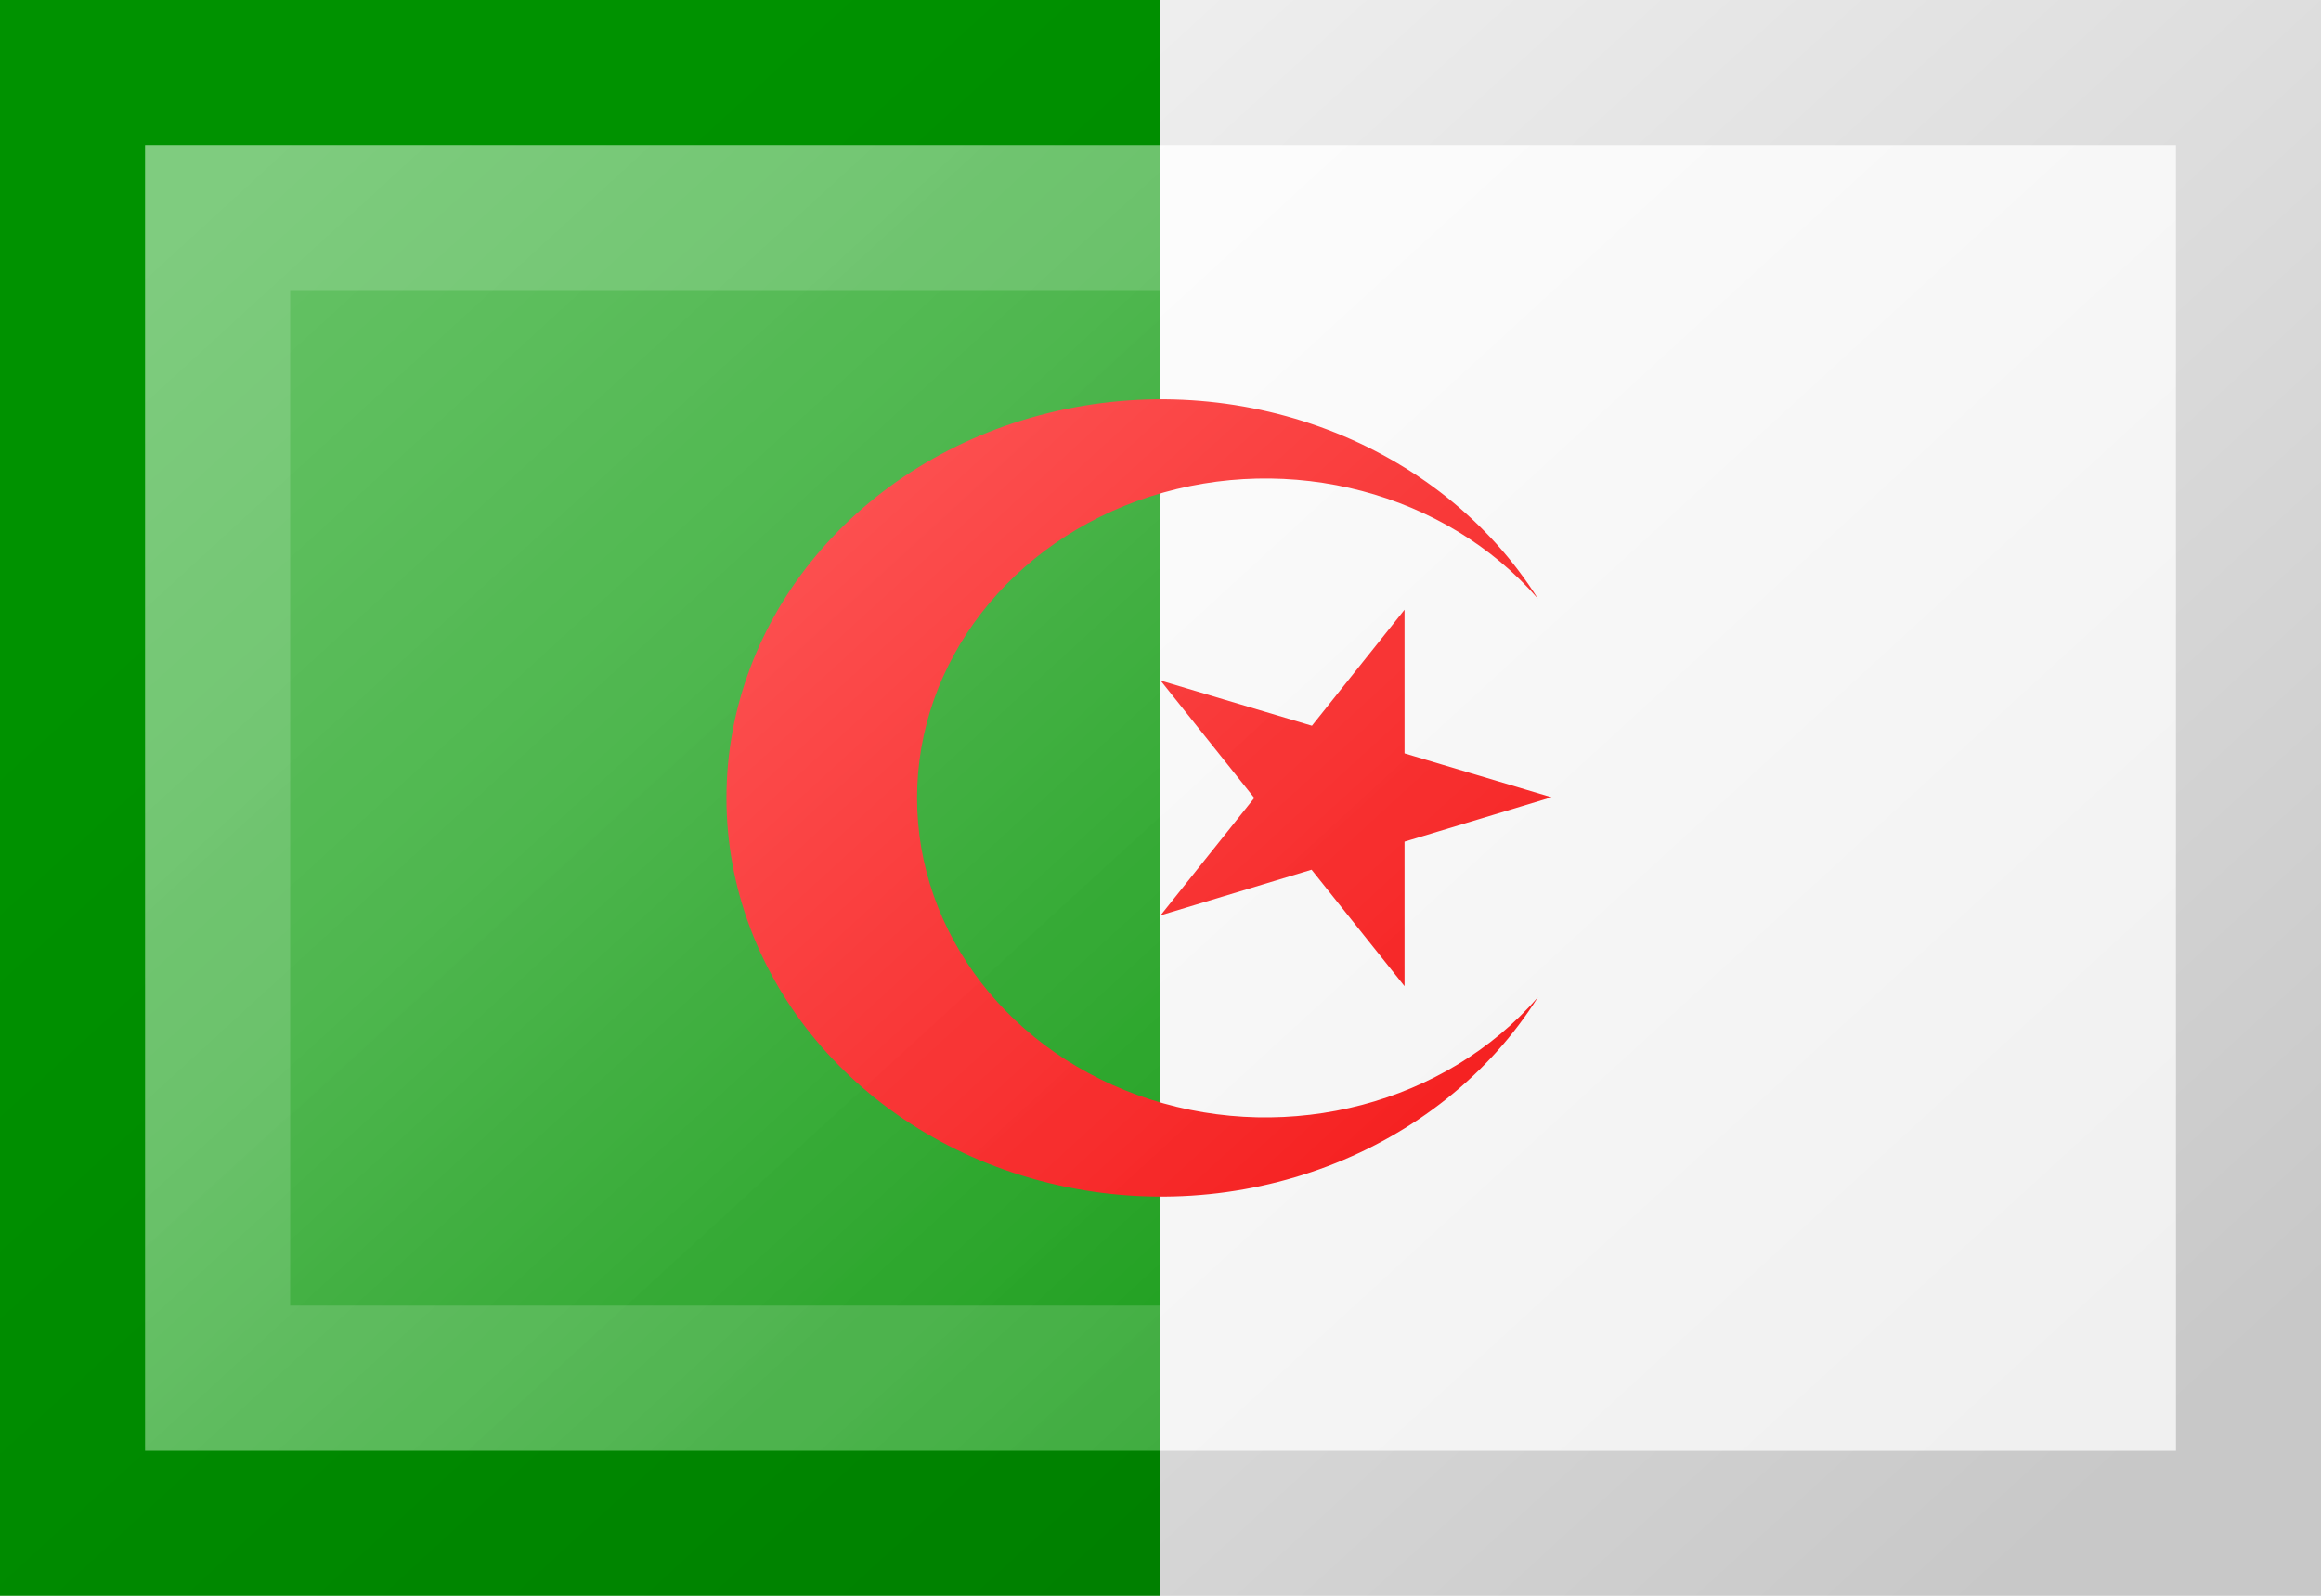
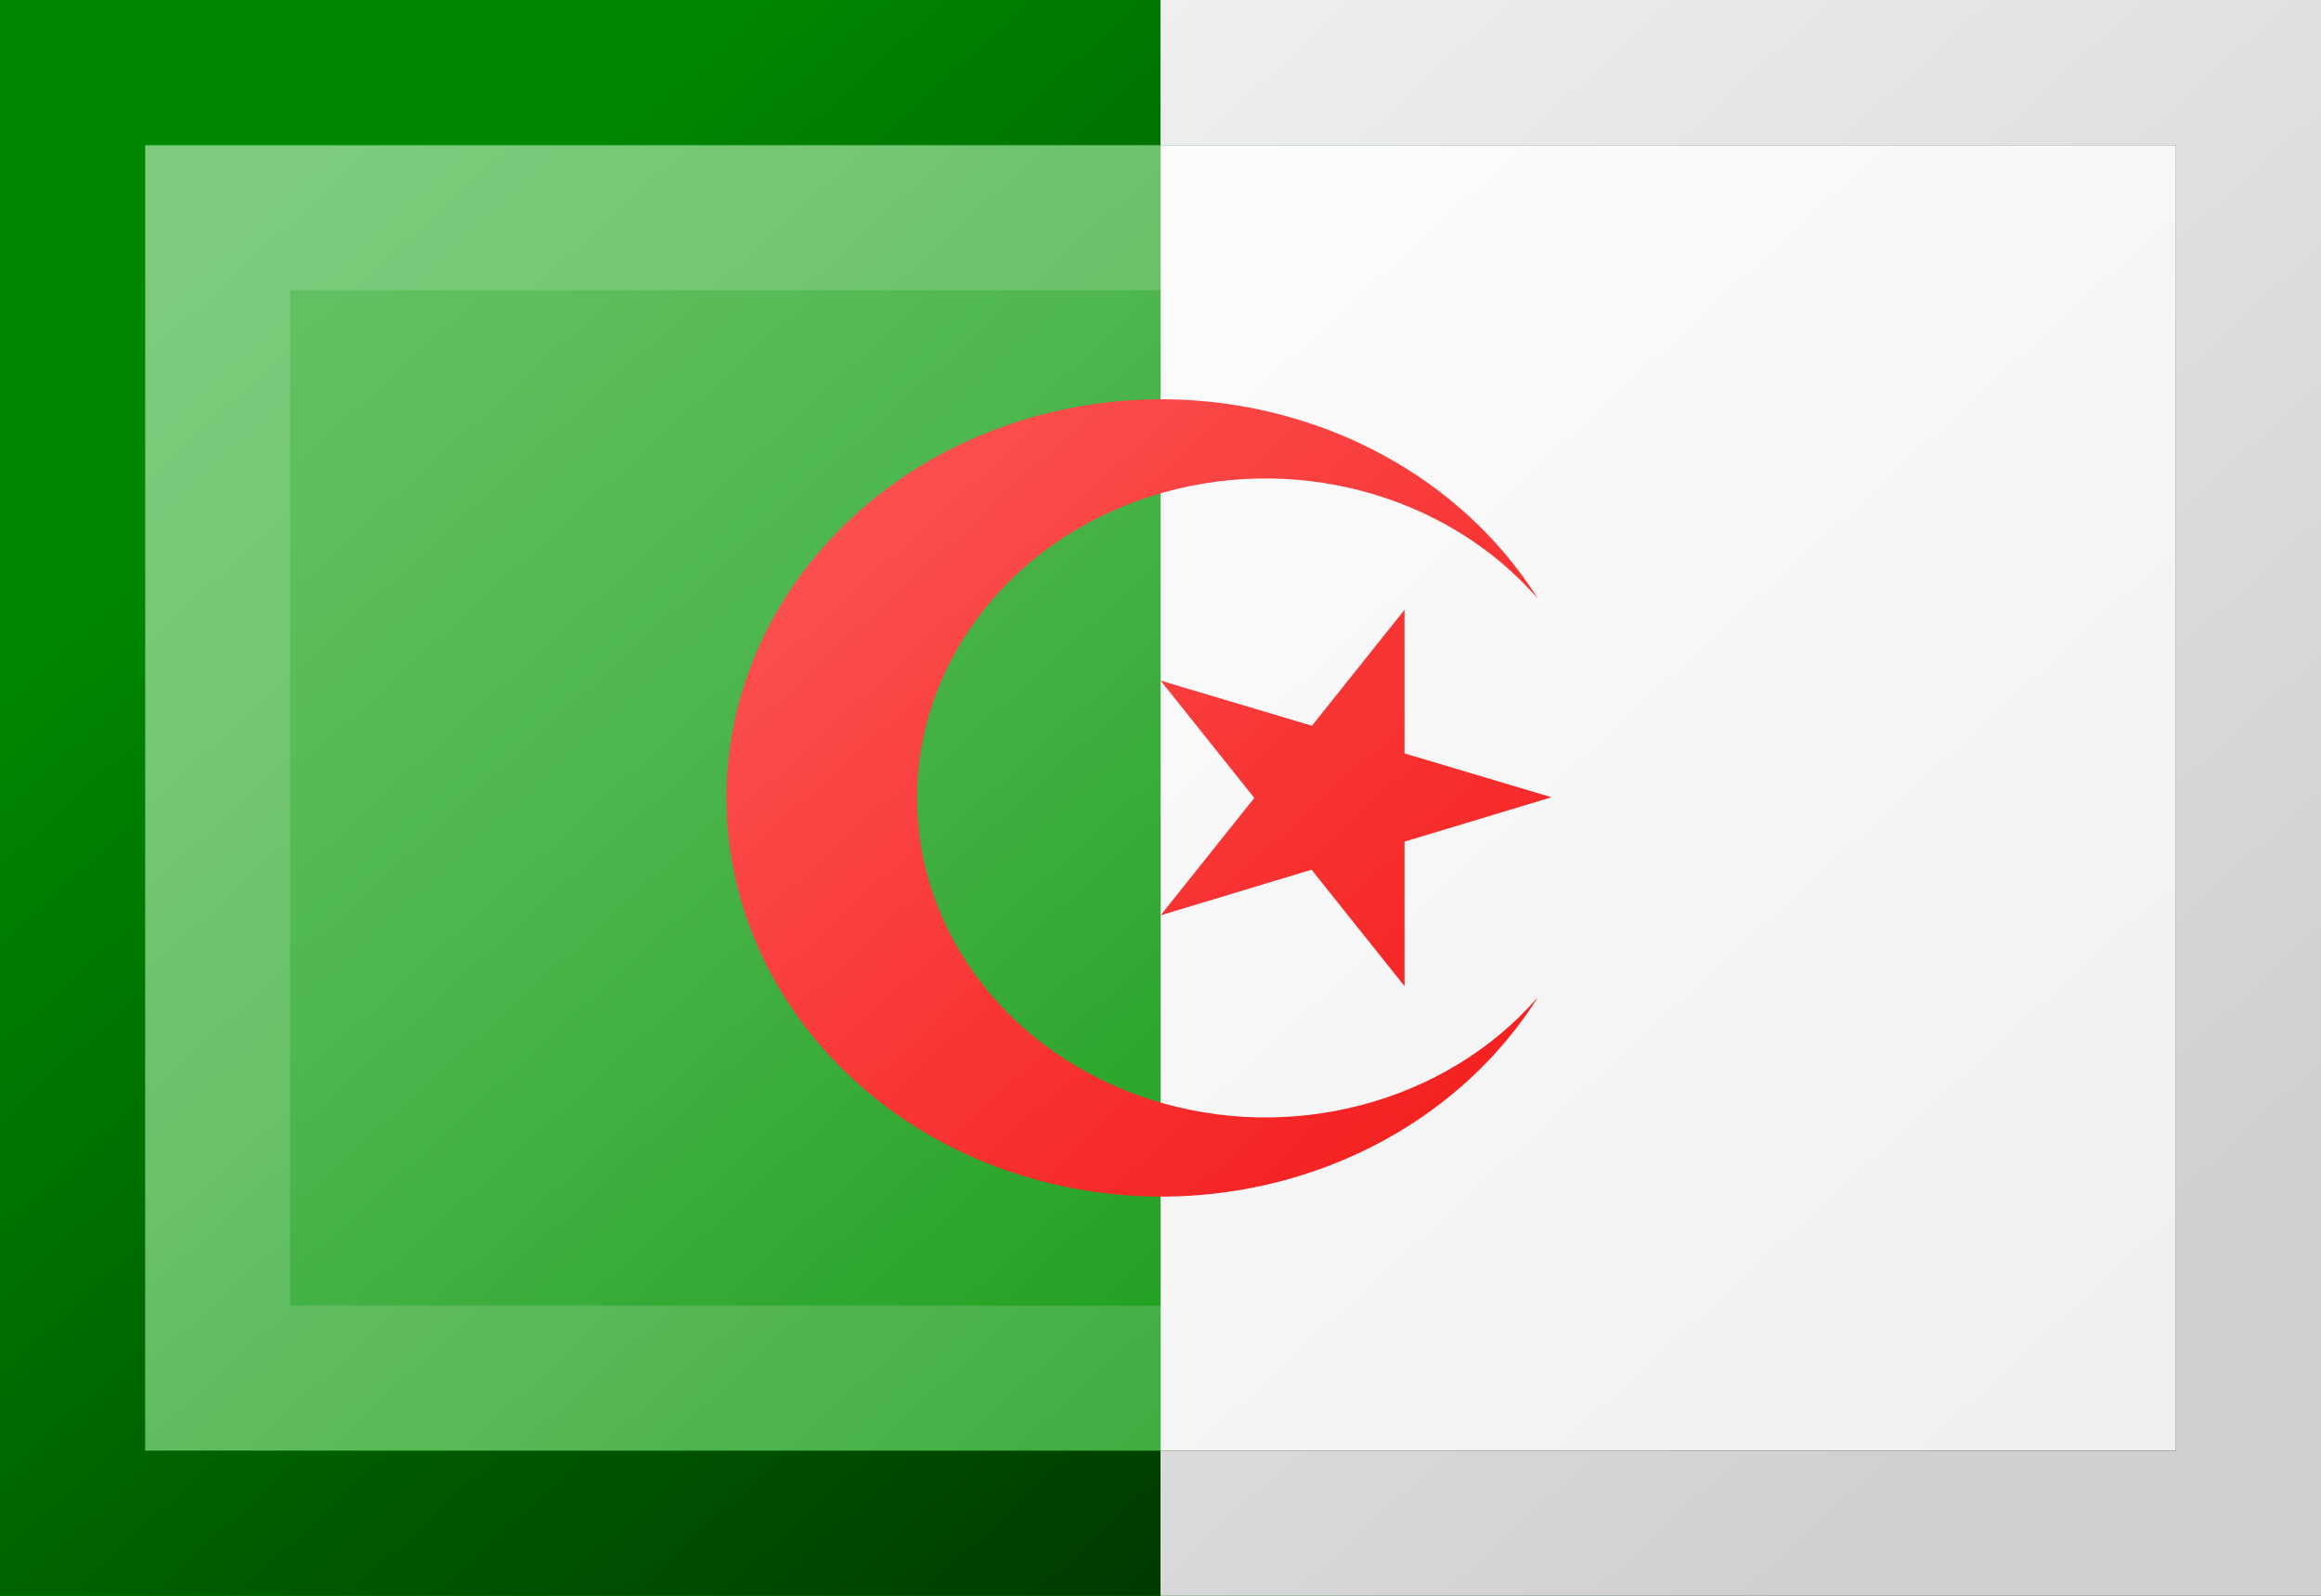
- <svg xmlns="http://www.w3.org/2000/svg" width="16" height="11" viewBox="0 0 16 11">
+ <svg xmlns="http://www.w3.org/2000/svg" xmlns:xlink="http://www.w3.org/1999/xlink" width="16" height="11" viewBox="0 0 16 11">
  <defs>
    <linearGradient id="fdz-gloss" gradientUnits="userSpaceOnUse" x1="1.352" y1="1.476" x2="11.384" y2="12.430">
      <stop offset="0.000" stop-color="#fff" stop-opacity="0.400" />
      <stop offset="0.308" stop-color="#fff" stop-opacity="0.314" />
      <stop offset="0.856" stop-color="#fff" stop-opacity="0.061" />
      <stop offset="1.000" stop-color="#fff" stop-opacity="0.021" />
    </linearGradient>
    <linearGradient id="fdz-shade" gradientUnits="userSpaceOnUse" x1="2.739" y1="2.991" x2="11.482" y2="12.537">
      <stop offset="0.000" stop-color="#000" stop-opacity="0.000" />
      <stop offset="1.000" stop-color="#000" stop-opacity="0.060" />
    </linearGradient>
-     <linearGradient id="fdz-edge" gradientUnits="userSpaceOnUse" x1="2.625" y1="2.866" x2="11.802" y2="12.886">
-       <stop offset="0.000" stop-color="#000" stop-opacity="0.048" />
-       <stop offset="0.295" stop-color="#000" stop-opacity="0.094" />
-       <stop offset="1.000" stop-color="#000" stop-opacity="0.217" />
+     <linearGradient id="fdz-edge" gradientUnits="userSpaceOnUse" x1="2.391" y1="2.611" x2="11.076" y2="12.094">
+       <stop offset="0" stop-color="#008700" />
+       <stop offset="0.463" stop-color="#005900" />
+       <stop offset="1" stop-color="#002500" />
+     </linearGradient>
+     <linearGradient id="fdz-edge1" gradientUnits="userSpaceOnUse" x1="2.391" y1="2.611" x2="11.076" y2="12.094">
+       <stop offset="0" stop-color="#f4f4f4" />
+       <stop offset="0.463" stop-color="#e4e4e4" />
+       <stop offset="1" stop-color="#d0d0d0" />
    </linearGradient>
    <clipPath id="fdz-clip">
      <rect width="16" height="11" />
    </clipPath>
  </defs>
  <g clip-path="url(#fdz-clip)">
-     <g transform="scale(1.04447 0.95743)">
-       <path fill="#fff" d="M7.659 0L15.319 0L15.319 11.49L7.659 11.49z" />
-       <path fill="#090" d="M0 0L7.659 0L7.659 11.49L0 11.49z" />
-       <path fill="red" d="M10.15 4.31a2.87 2.87 0 1 0 0 2.87 2.3 2.3 0 1 1 0-2.87m.09 1.43L7.66 4.9l1.61 2.2V4.39l-1.61 2.2z" />
+     <g id="fdz-art">
+       <g transform="scale(1.04447 0.95743)">
+         <path fill="#fff" d="M7.66 0h7.66v11.49H7.66z" />
+         <path fill="#090" d="M0 0h7.66v11.49H0z" />
+         <path fill="red" d="M10.15 4.31a2.87 2.87 0 1 0 0 2.87 2.3 2.3 0 1 1 0-2.87m.09 1.43L7.66 4.9l1.61 2.2V4.39l-1.61 2.2z" />
+       </g>
    </g>
+     <use xlink:href="#fdz-art" />
+     <use xlink:href="#fdz-art" />
    <rect x="1" y="1" width="14" height="9" fill="url(#fdz-gloss)" />
    <path d="M1 1h14v9H1zM2 2v7h12V2z" fill="#fff" fill-opacity="0.164" fill-rule="evenodd" />
    <rect x="1" y="1" width="14" height="9" fill="url(#fdz-shade)" />
-     <path d="M0 0h16v11H0zM1 1v9h14V1z" fill="url(#fdz-edge)" fill-rule="evenodd" />
+     <path fill="url(#fdz-edge)" d="M0 0h16v11H0zM1 1v9h14V1z" />
+     <path fill="url(#fdz-edge1)" d="M8 0H16V1H8zM8 11H16V10H8zM16 1V10H15V1z" />
  </g>
</svg>
